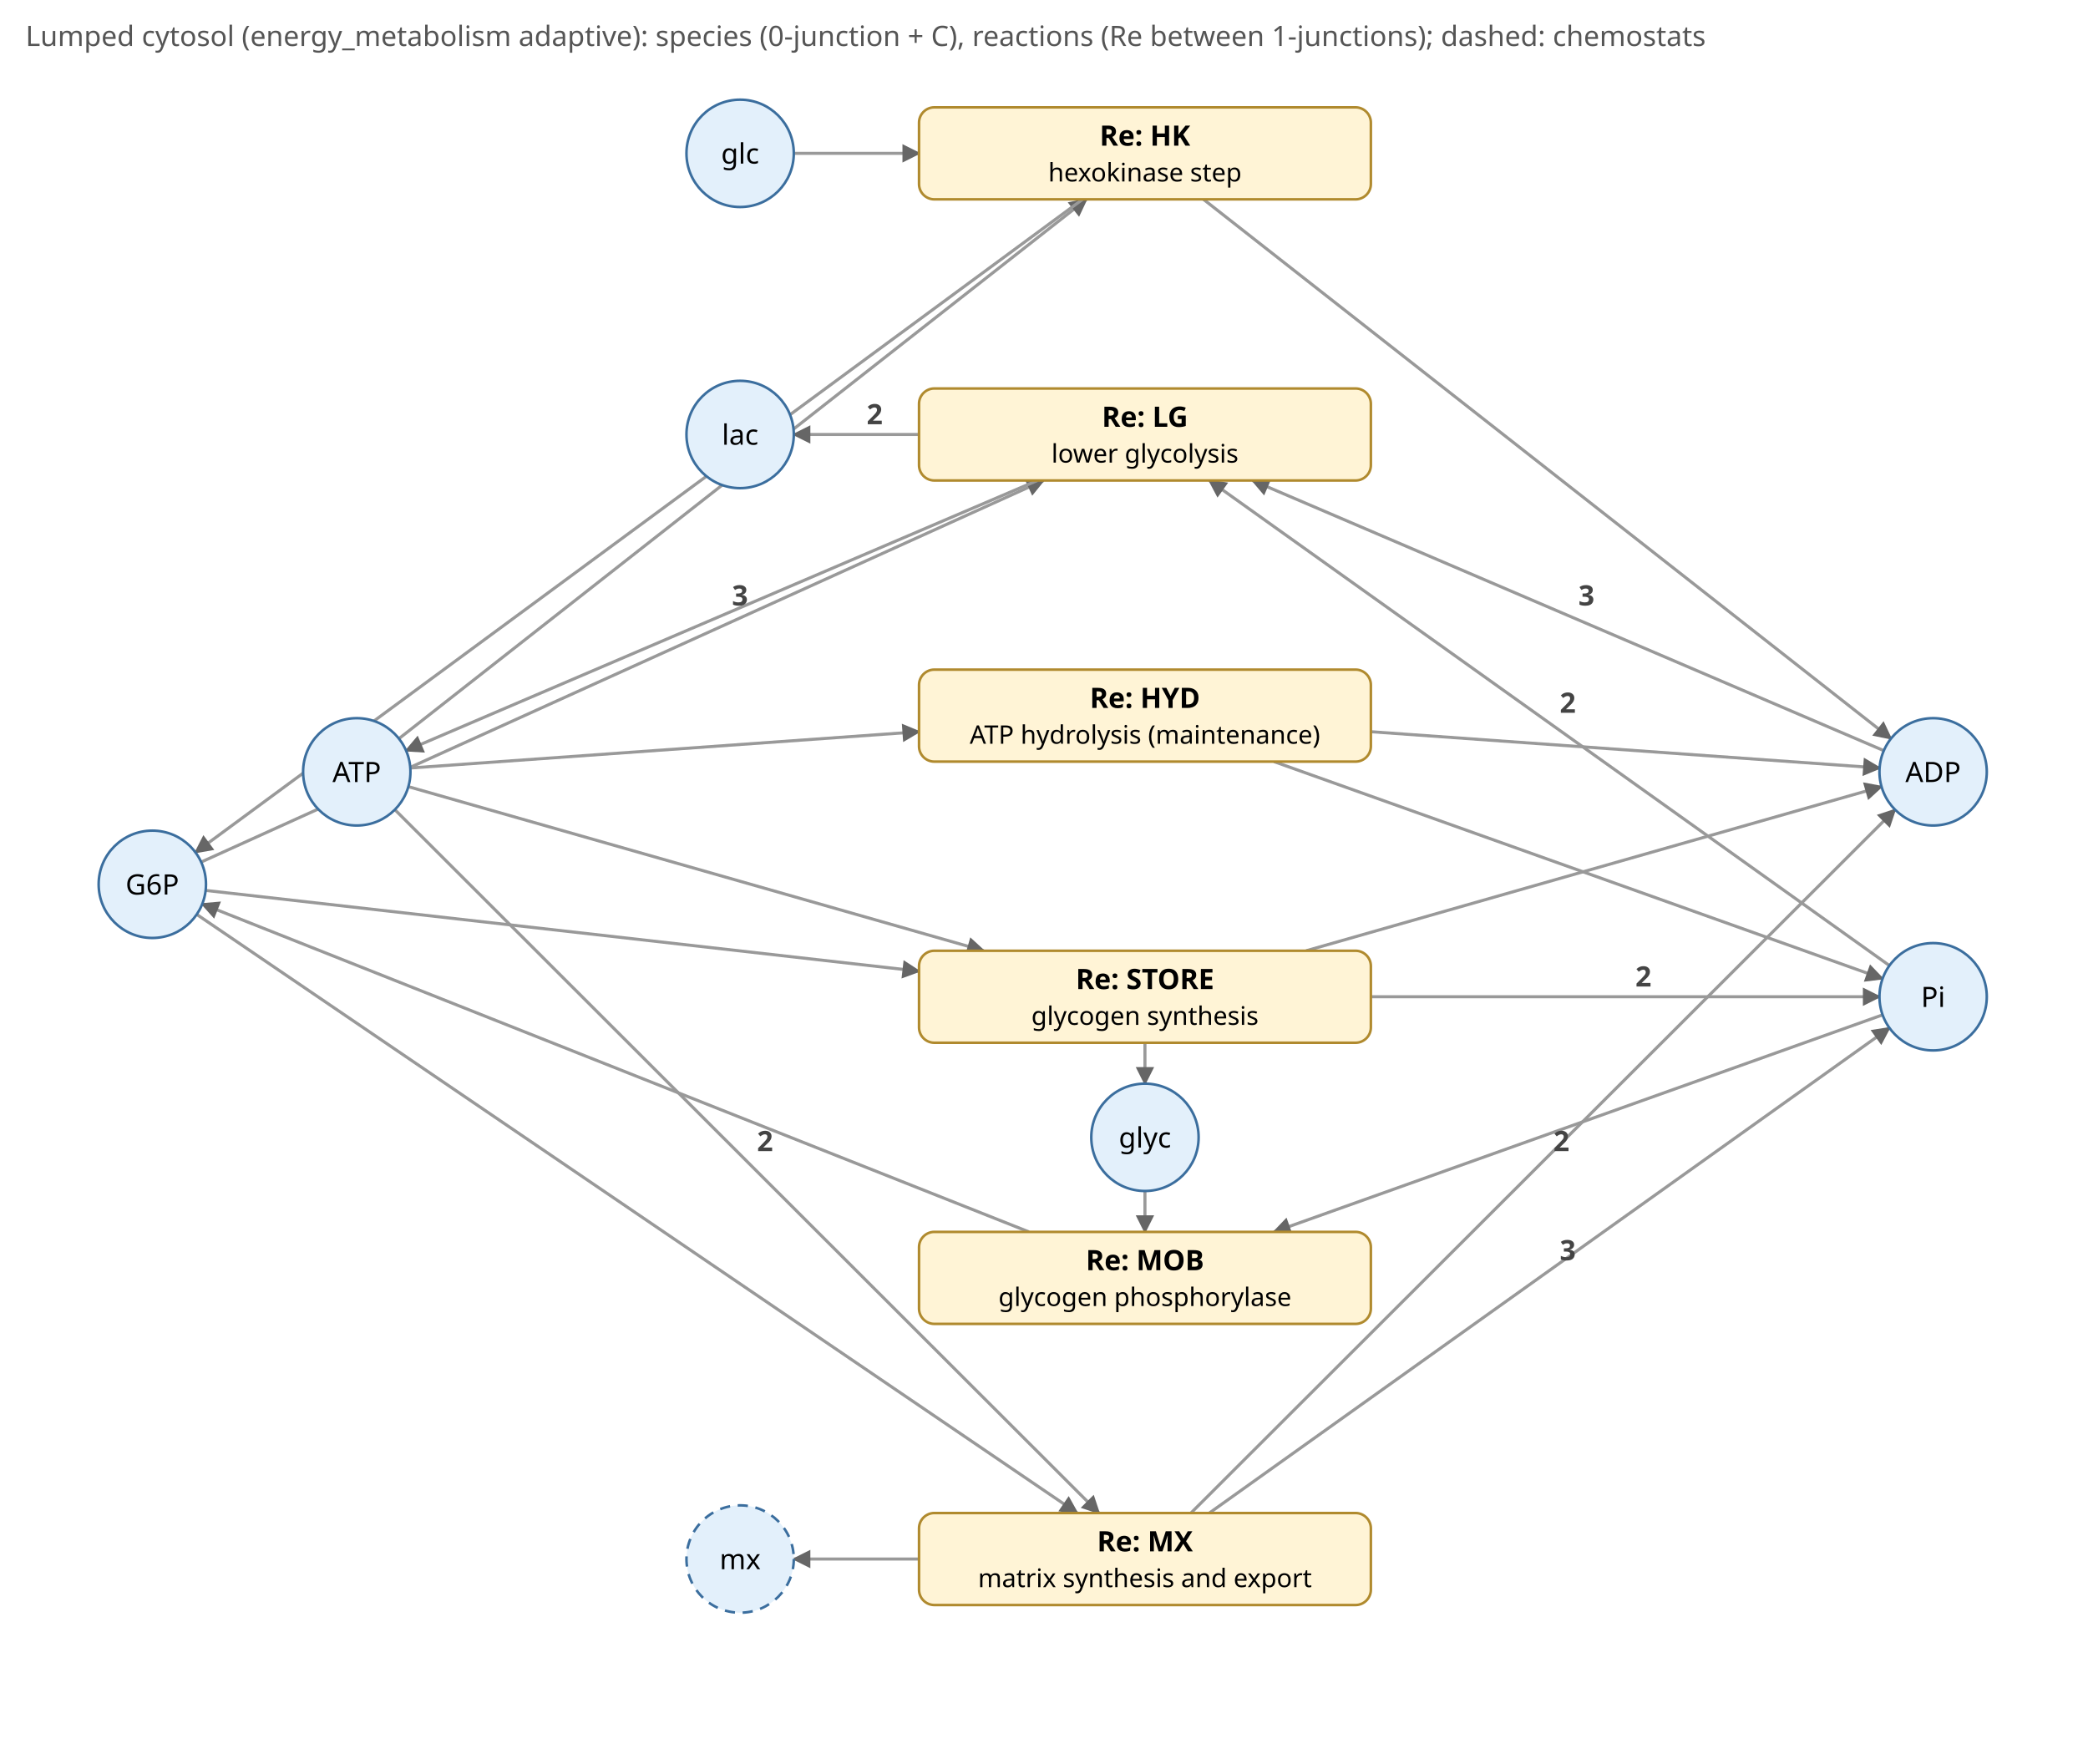
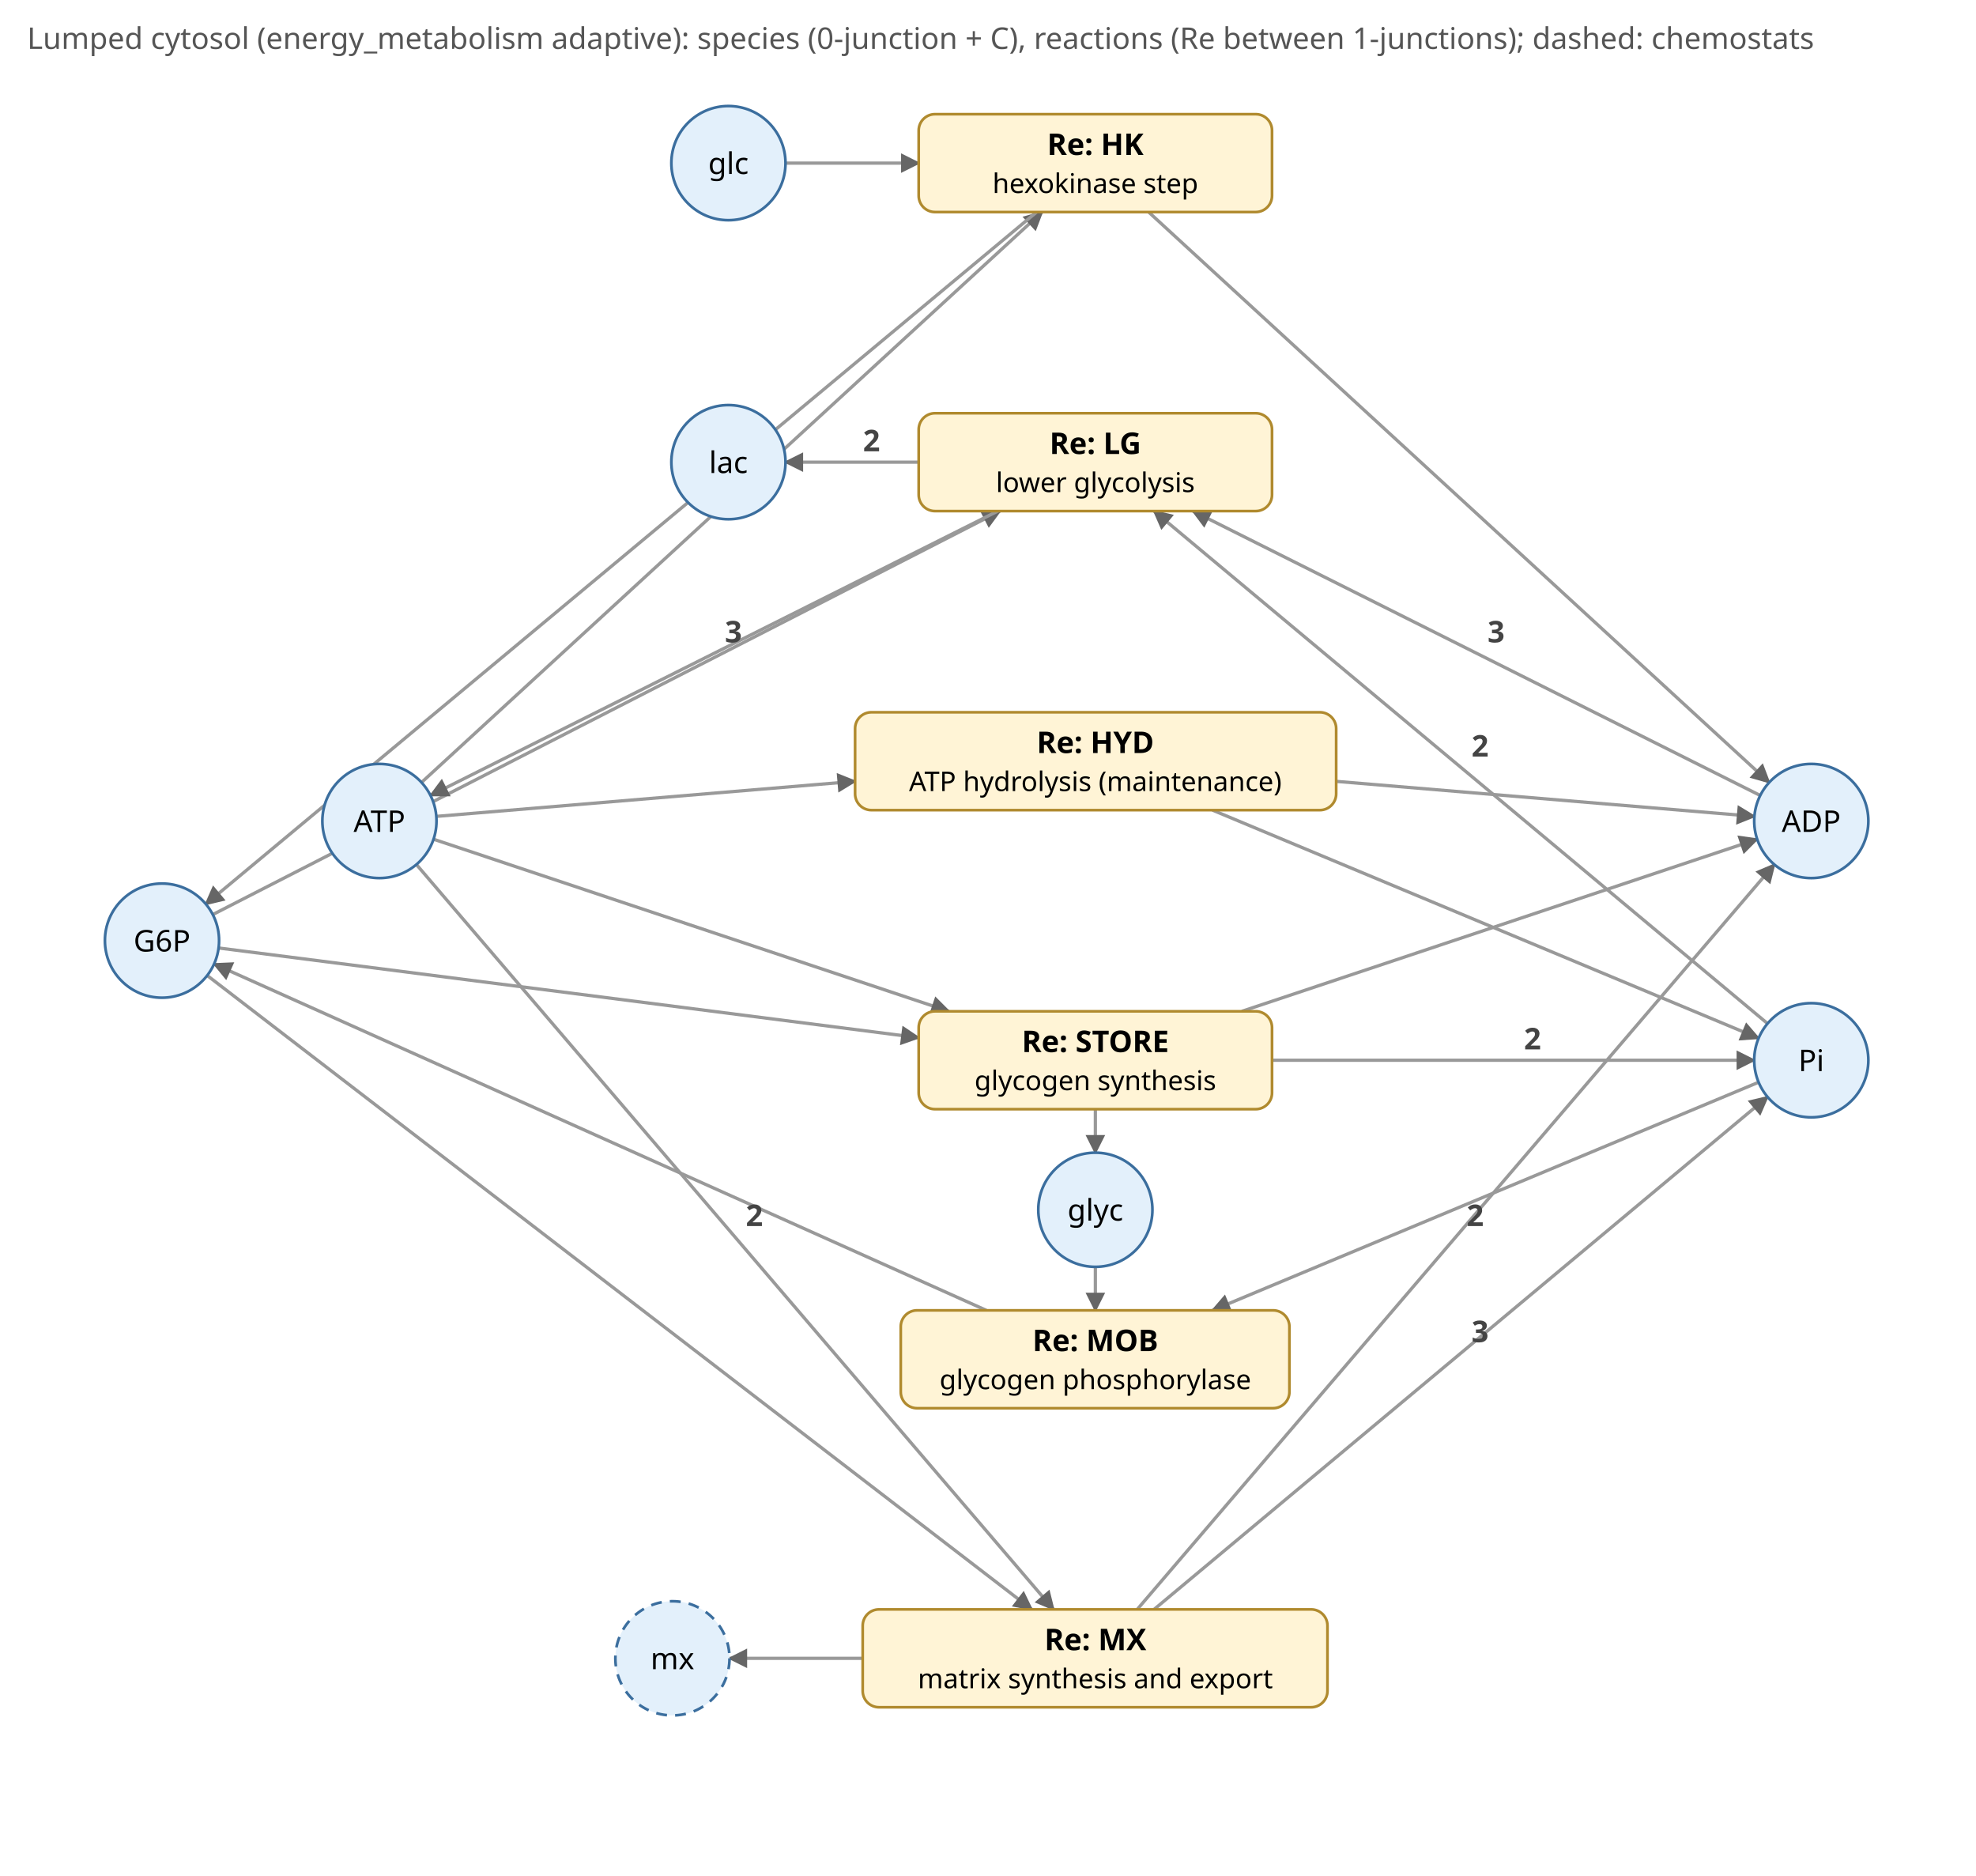
- <svg xmlns="http://www.w3.org/2000/svg" viewBox="-448 0 817 690" width="817" height="690" font-family="sans-serif" font-size="11">
+ <svg xmlns="http://www.w3.org/2000/svg" viewBox="-403 0 727 690" width="727" height="690" font-family="sans-serif" font-size="11">
  <defs>
    <marker id="arrow" viewBox="0 0 10 10" refX="9" refY="5" markerWidth="6" markerHeight="6" orient="auto-start-reverse">
      <path d="M 0 0 L 10 5 L 0 10 z" fill="#666" />
    </marker>
  </defs>
-   <line class="bond" id="bond_glc_HK" x1="-137.4" y1="60.0" x2="-88.4" y2="60.0" stroke="#999" stroke-width="1.2" marker-end="url(#arrow)" />
-   <line class="bond" id="bond_ATP_HK" x1="-291.9" y1="289.0" x2="-22.9" y2="78.0" stroke="#999" stroke-width="1.2" marker-end="url(#arrow)" />
-   <line class="bond" id="bond_G6P_HK" x1="-24.4" y1="78.0" x2="-371.5" y2="333.5" stroke="#999" stroke-width="1.2" marker-end="url(#arrow)" />
-   <line class="bond" id="bond_ADP_HK" x1="22.9" y1="78.0" x2="291.9" y2="289.0" stroke="#999" stroke-width="1.2" marker-end="url(#arrow)" />
-   <line class="bond" id="bond_G6P_LG" x1="-369.3" y1="337.3" x2="-39.7" y2="188.0" stroke="#999" stroke-width="1.2" marker-end="url(#arrow)" />
-   <line class="bond" id="bond_ADP_LG" x1="289.1" y1="293.7" x2="42.1" y2="188.0" stroke="#999" stroke-width="1.2" marker-end="url(#arrow)" />
-   <text x="169.6" y="236.9" fill="#444" font-weight="bold">3</text>
-   <line class="bond" id="bond_Pi_LG" x1="291.3" y1="377.8" x2="25.2" y2="188.0" stroke="#999" stroke-width="1.2" marker-end="url(#arrow)" />
-   <text x="162.3" y="278.9" fill="#444" font-weight="bold">2</text>
-   <line class="bond" id="bond_lac_LG" x1="-88.4" y1="170.0" x2="-137.4" y2="170.0" stroke="#999" stroke-width="1.2" marker-end="url(#arrow)" />
-   <text x="-108.9" y="166.0" fill="#444" font-weight="bold">2</text>
-   <line class="bond" id="bond_ATP_LG" x1="-42.1" y1="188.0" x2="-289.1" y2="293.7" stroke="#999" stroke-width="1.2" marker-end="url(#arrow)" />
-   <text x="-161.6" y="236.9" fill="#444" font-weight="bold">3</text>
-   <line class="bond" id="bond_ATP_HYD" x1="-287.5" y1="300.5" x2="-88.4" y2="286.3" stroke="#999" stroke-width="1.2" marker-end="url(#arrow)" />
-   <line class="bond" id="bond_ADP_HYD" x1="88.4" y1="286.3" x2="287.5" y2="300.5" stroke="#999" stroke-width="1.2" marker-end="url(#arrow)" />
-   <line class="bond" id="bond_Pi_HYD" x1="50.5" y1="298.0" x2="288.6" y2="382.9" stroke="#999" stroke-width="1.2" marker-end="url(#arrow)" />
-   <line class="bond" id="bond_G6P_STORE" x1="-367.5" y1="348.4" x2="-88.4" y2="380.0" stroke="#999" stroke-width="1.2" marker-end="url(#arrow)" />
-   <line class="bond" id="bond_ATP_STORE" x1="-288.2" y1="307.8" x2="-63.1" y2="372.0" stroke="#999" stroke-width="1.2" marker-end="url(#arrow)" />
+   <line class="bond" id="bond_glc_HK" x1="-114.0" y1="60.0" x2="-65.0" y2="60.0" stroke="#999" stroke-width="1.2" marker-end="url(#arrow)" />
+   <line class="bond" id="bond_ATP_HK" x1="-247.9" y1="287.8" x2="-19.6" y2="78.0" stroke="#999" stroke-width="1.2" marker-end="url(#arrow)" />
+   <line class="bond" id="bond_G6P_HK" x1="-21.6" y1="78.0" x2="-327.3" y2="332.6" stroke="#999" stroke-width="1.2" marker-end="url(#arrow)" />
+   <line class="bond" id="bond_ADP_HK" x1="19.6" y1="78.0" x2="247.9" y2="287.8" stroke="#999" stroke-width="1.2" marker-end="url(#arrow)" />
+   <line class="bond" id="bond_G6P_LG" x1="-324.7" y1="336.4" x2="-35.1" y2="188.0" stroke="#999" stroke-width="1.2" marker-end="url(#arrow)" />
+   <line class="bond" id="bond_ADP_LG" x1="244.6" y1="292.6" x2="35.9" y2="188.0" stroke="#999" stroke-width="1.2" marker-end="url(#arrow)" />
+   <text x="144.3" y="236.3" fill="#444" font-weight="bold">3</text>
+   <line class="bond" id="bond_Pi_LG" x1="247.3" y1="376.5" x2="21.6" y2="188.0" stroke="#999" stroke-width="1.2" marker-end="url(#arrow)" />
+   <text x="138.4" y="278.3" fill="#444" font-weight="bold">2</text>
+   <line class="bond" id="bond_lac_LG" x1="-65.0" y1="170.0" x2="-114.0" y2="170.0" stroke="#999" stroke-width="1.2" marker-end="url(#arrow)" />
+   <text x="-85.5" y="166.0" fill="#444" font-weight="bold">2</text>
+   <line class="bond" id="bond_ATP_LG" x1="-35.9" y1="188.0" x2="-244.6" y2="292.6" stroke="#999" stroke-width="1.2" marker-end="url(#arrow)" />
+   <text x="-136.3" y="236.3" fill="#444" font-weight="bold">3</text>
+   <line class="bond" id="bond_ATP_HYD" x1="-242.5" y1="300.3" x2="-88.4" y2="287.4" stroke="#999" stroke-width="1.2" marker-end="url(#arrow)" />
+   <line class="bond" id="bond_ADP_HYD" x1="88.4" y1="287.4" x2="242.5" y2="300.3" stroke="#999" stroke-width="1.2" marker-end="url(#arrow)" />
+   <line class="bond" id="bond_Pi_HYD" x1="43.1" y1="298.0" x2="244.0" y2="381.9" stroke="#999" stroke-width="1.2" marker-end="url(#arrow)" />
+   <line class="bond" id="bond_G6P_STORE" x1="-322.6" y1="348.7" x2="-65.0" y2="381.7" stroke="#999" stroke-width="1.2" marker-end="url(#arrow)" />
+   <line class="bond" id="bond_ATP_STORE" x1="-243.5" y1="308.7" x2="-53.9" y2="372.0" stroke="#999" stroke-width="1.2" marker-end="url(#arrow)" />
  <line class="bond" id="bond_glyc_STORE" x1="0.0" y1="408.0" x2="0.0" y2="424.0" stroke="#999" stroke-width="1.2" marker-end="url(#arrow)" />
-   <line class="bond" id="bond_ADP_STORE" x1="63.1" y1="372.0" x2="288.2" y2="307.8" stroke="#999" stroke-width="1.2" marker-end="url(#arrow)" />
-   <line class="bond" id="bond_Pi_STORE" x1="88.4" y1="390.0" x2="287.4" y2="390.0" stroke="#999" stroke-width="1.2" marker-end="url(#arrow)" />
-   <text x="191.9" y="386.0" fill="#444" font-weight="bold">2</text>
+   <line class="bond" id="bond_ADP_STORE" x1="53.9" y1="372.0" x2="243.5" y2="308.7" stroke="#999" stroke-width="1.2" marker-end="url(#arrow)" />
+   <line class="bond" id="bond_Pi_STORE" x1="65.0" y1="390.0" x2="242.4" y2="390.0" stroke="#999" stroke-width="1.2" marker-end="url(#arrow)" />
+   <text x="157.7" y="386.0" fill="#444" font-weight="bold">2</text>
  <line class="bond" id="bond_glyc_MOB" x1="0.0" y1="466.0" x2="0.0" y2="482.0" stroke="#999" stroke-width="1.2" marker-end="url(#arrow)" />
-   <line class="bond" id="bond_Pi_MOB" x1="288.6" y1="397.1" x2="50.5" y2="482.0" stroke="#999" stroke-width="1.2" marker-end="url(#arrow)" />
-   <line class="bond" id="bond_G6P_MOB" x1="-45.4" y1="482.0" x2="-368.9" y2="353.7" stroke="#999" stroke-width="1.2" marker-end="url(#arrow)" />
-   <line class="bond" id="bond_G6P_MX" x1="-371.0" y1="357.8" x2="-26.5" y2="592.0" stroke="#999" stroke-width="1.2" marker-end="url(#arrow)" />
-   <line class="bond" id="bond_ATP_MX" x1="-293.5" y1="316.8" x2="-18.0" y2="592.0" stroke="#999" stroke-width="1.2" marker-end="url(#arrow)" />
-   <text x="-151.8" y="450.4" fill="#444" font-weight="bold">2</text>
-   <line class="bond" id="bond_mx_MX" x1="-88.4" y1="610.0" x2="-137.4" y2="610.0" stroke="#999" stroke-width="1.2" marker-end="url(#arrow)" />
-   <line class="bond" id="bond_ADP_MX" x1="18.0" y1="592.0" x2="293.5" y2="316.8" stroke="#999" stroke-width="1.2" marker-end="url(#arrow)" />
-   <text x="159.8" y="450.4" fill="#444" font-weight="bold">2</text>
-   <line class="bond" id="bond_Pi_MX" x1="25.2" y1="592.0" x2="291.3" y2="402.2" stroke="#999" stroke-width="1.2" marker-end="url(#arrow)" />
-   <text x="162.3" y="493.1" fill="#444" font-weight="bold">3</text>
+   <line class="bond" id="bond_Pi_MOB" x1="244.0" y1="398.1" x2="43.1" y2="482.0" stroke="#999" stroke-width="1.2" marker-end="url(#arrow)" />
+   <line class="bond" id="bond_G6P_MOB" x1="-40.1" y1="482.0" x2="-324.2" y2="354.6" stroke="#999" stroke-width="1.2" marker-end="url(#arrow)" />
+   <line class="bond" id="bond_G6P_MX" x1="-326.8" y1="358.8" x2="-23.4" y2="592.0" stroke="#999" stroke-width="1.2" marker-end="url(#arrow)" />
+   <line class="bond" id="bond_ATP_MX" x1="-249.8" y1="318.0" x2="-15.4" y2="592.0" stroke="#999" stroke-width="1.2" marker-end="url(#arrow)" />
+   <text x="-128.6" y="451.0" fill="#444" font-weight="bold">2</text>
+   <line class="bond" id="bond_mx_MX" x1="-85.6" y1="610.0" x2="-134.6" y2="610.0" stroke="#999" stroke-width="1.2" marker-end="url(#arrow)" />
+   <line class="bond" id="bond_ADP_MX" x1="15.4" y1="592.0" x2="249.8" y2="318.0" stroke="#999" stroke-width="1.2" marker-end="url(#arrow)" />
+   <text x="136.6" y="451.0" fill="#444" font-weight="bold">2</text>
+   <line class="bond" id="bond_Pi_MX" x1="21.6" y1="592.0" x2="247.3" y2="403.5" stroke="#999" stroke-width="1.2" marker-end="url(#arrow)" />
+   <text x="138.4" y="493.7" fill="#444" font-weight="bold">3</text>
  <g id="Re_HK" class="reaction">
-     <rect x="-88.4" y="42.0" width="176.8" height="36.0" rx="6" fill="#fff4d6" stroke="#b08a2e" />
+     <rect x="-65.0" y="42.0" width="130" height="36.0" rx="6" fill="#fff4d6" stroke="#b08a2e" />
    <text x="0.0" y="57.0" text-anchor="middle" font-weight="bold">Re: HK</text>
    <text x="0.0" y="71.0" text-anchor="middle" font-size="10">hexokinase step</text>
  </g>
  <g id="Re_LG" class="reaction">
-     <rect x="-88.4" y="152.0" width="176.8" height="36.0" rx="6" fill="#fff4d6" stroke="#b08a2e" />
+     <rect x="-65.0" y="152.0" width="130" height="36.0" rx="6" fill="#fff4d6" stroke="#b08a2e" />
    <text x="0.0" y="167.0" text-anchor="middle" font-weight="bold">Re: LG</text>
    <text x="0.0" y="181.0" text-anchor="middle" font-size="10">lower glycolysis</text>
  </g>
  <g id="Re_HYD" class="reaction">
-     <rect x="-88.4" y="262.0" width="176.8" height="36.0" rx="6" fill="#fff4d6" stroke="#b08a2e" />
+     <rect x="-88.4" y="262.0" width="177" height="36.0" rx="6" fill="#fff4d6" stroke="#b08a2e" />
    <text x="0.0" y="277.0" text-anchor="middle" font-weight="bold">Re: HYD</text>
    <text x="0.0" y="291.0" text-anchor="middle" font-size="10">ATP hydrolysis (maintenance)</text>
  </g>
  <g id="Re_STORE" class="reaction">
-     <rect x="-88.4" y="372.0" width="176.8" height="36.0" rx="6" fill="#fff4d6" stroke="#b08a2e" />
+     <rect x="-65.0" y="372.0" width="130" height="36.0" rx="6" fill="#fff4d6" stroke="#b08a2e" />
    <text x="0.0" y="387.0" text-anchor="middle" font-weight="bold">Re: STORE</text>
    <text x="0.0" y="401.0" text-anchor="middle" font-size="10">glycogen synthesis</text>
  </g>
  <g id="Re_MOB" class="reaction">
-     <rect x="-88.4" y="482.0" width="176.8" height="36.0" rx="6" fill="#fff4d6" stroke="#b08a2e" />
+     <rect x="-71.6" y="482.0" width="143" height="36.0" rx="6" fill="#fff4d6" stroke="#b08a2e" />
    <text x="0.0" y="497.0" text-anchor="middle" font-weight="bold">Re: MOB</text>
    <text x="0.0" y="511.0" text-anchor="middle" font-size="10">glycogen phosphorylase</text>
  </g>
  <g id="Re_MX" class="reaction">
-     <rect x="-88.4" y="592.0" width="176.8" height="36.0" rx="6" fill="#fff4d6" stroke="#b08a2e" />
+     <rect x="-85.6" y="592.0" width="171" height="36.0" rx="6" fill="#fff4d6" stroke="#b08a2e" />
    <text x="0.0" y="607.0" text-anchor="middle" font-weight="bold">Re: MX</text>
    <text x="0.0" y="621.0" text-anchor="middle" font-size="10">matrix synthesis and export</text>
  </g>
  <g id="q_glc" class="species">
-     <circle cx="-158.4" cy="60.0" r="21.0" fill="#e3f0fb" stroke="#3b6e9e" />
-     <text x="-158.4" y="64.0" text-anchor="middle">glc</text>
+     <circle cx="-135.0" cy="60.0" r="21.0" fill="#e3f0fb" stroke="#3b6e9e" />
+     <text x="-135.0" y="64.0" text-anchor="middle">glc</text>
  </g>
  <g id="q_G6P" class="species">
-     <circle cx="-388.4" cy="346.0" r="21.0" fill="#e3f0fb" stroke="#3b6e9e" />
-     <text x="-388.4" y="350.0" text-anchor="middle">G6P</text>
+     <circle cx="-343.4" cy="346.0" r="21.0" fill="#e3f0fb" stroke="#3b6e9e" />
+     <text x="-343.4" y="350.0" text-anchor="middle">G6P</text>
  </g>
  <g id="q_lac" class="species">
-     <circle cx="-158.4" cy="170.0" r="21.0" fill="#e3f0fb" stroke="#3b6e9e" />
-     <text x="-158.4" y="174.0" text-anchor="middle">lac</text>
+     <circle cx="-135.0" cy="170.0" r="21.0" fill="#e3f0fb" stroke="#3b6e9e" />
+     <text x="-135.0" y="174.0" text-anchor="middle">lac</text>
  </g>
  <g id="q_ATP" class="species">
-     <circle cx="-308.4" cy="302.0" r="21.0" fill="#e3f0fb" stroke="#3b6e9e" />
-     <text x="-308.4" y="306.0" text-anchor="middle">ATP</text>
+     <circle cx="-263.4" cy="302.0" r="21.0" fill="#e3f0fb" stroke="#3b6e9e" />
+     <text x="-263.4" y="306.0" text-anchor="middle">ATP</text>
  </g>
  <g id="q_ADP" class="species">
-     <circle cx="308.4" cy="302.0" r="21.0" fill="#e3f0fb" stroke="#3b6e9e" />
-     <text x="308.4" y="306.0" text-anchor="middle">ADP</text>
+     <circle cx="263.4" cy="302.0" r="21.0" fill="#e3f0fb" stroke="#3b6e9e" />
+     <text x="263.4" y="306.0" text-anchor="middle">ADP</text>
  </g>
  <g id="q_Pi" class="species">
-     <circle cx="308.4" cy="390.0" r="21.0" fill="#e3f0fb" stroke="#3b6e9e" />
-     <text x="308.4" y="394.0" text-anchor="middle">Pi</text>
+     <circle cx="263.4" cy="390.0" r="21.0" fill="#e3f0fb" stroke="#3b6e9e" />
+     <text x="263.4" y="394.0" text-anchor="middle">Pi</text>
  </g>
  <g id="q_glyc" class="species">
    <circle cx="0.0" cy="445.0" r="21.0" fill="#e3f0fb" stroke="#3b6e9e" />
    <text x="0.0" y="449.0" text-anchor="middle">glyc</text>
  </g>
  <g id="q_mx" class="species">
-     <circle cx="-158.4" cy="610.0" r="21.0" fill="#e3f0fb" stroke="#3b6e9e" stroke-dasharray="4 3" />
-     <text x="-158.4" y="614.0" text-anchor="middle">mx</text>
+     <circle cx="-155.6" cy="610.0" r="21.0" fill="#e3f0fb" stroke="#3b6e9e" stroke-dasharray="4 3" />
+     <text x="-155.6" y="614.0" text-anchor="middle">mx</text>
  </g>
-   <text x="-438" y="18" fill="#555">Lumped cytosol (energy_metabolism adaptive): species (0-junction + C), reactions (Re between 1-junctions); dashed: chemostats</text>
+   <text x="-393" y="18" fill="#555">Lumped cytosol (energy_metabolism adaptive): species (0-junction + C), reactions (Re between 1-junctions); dashed: chemostats</text>
</svg>
